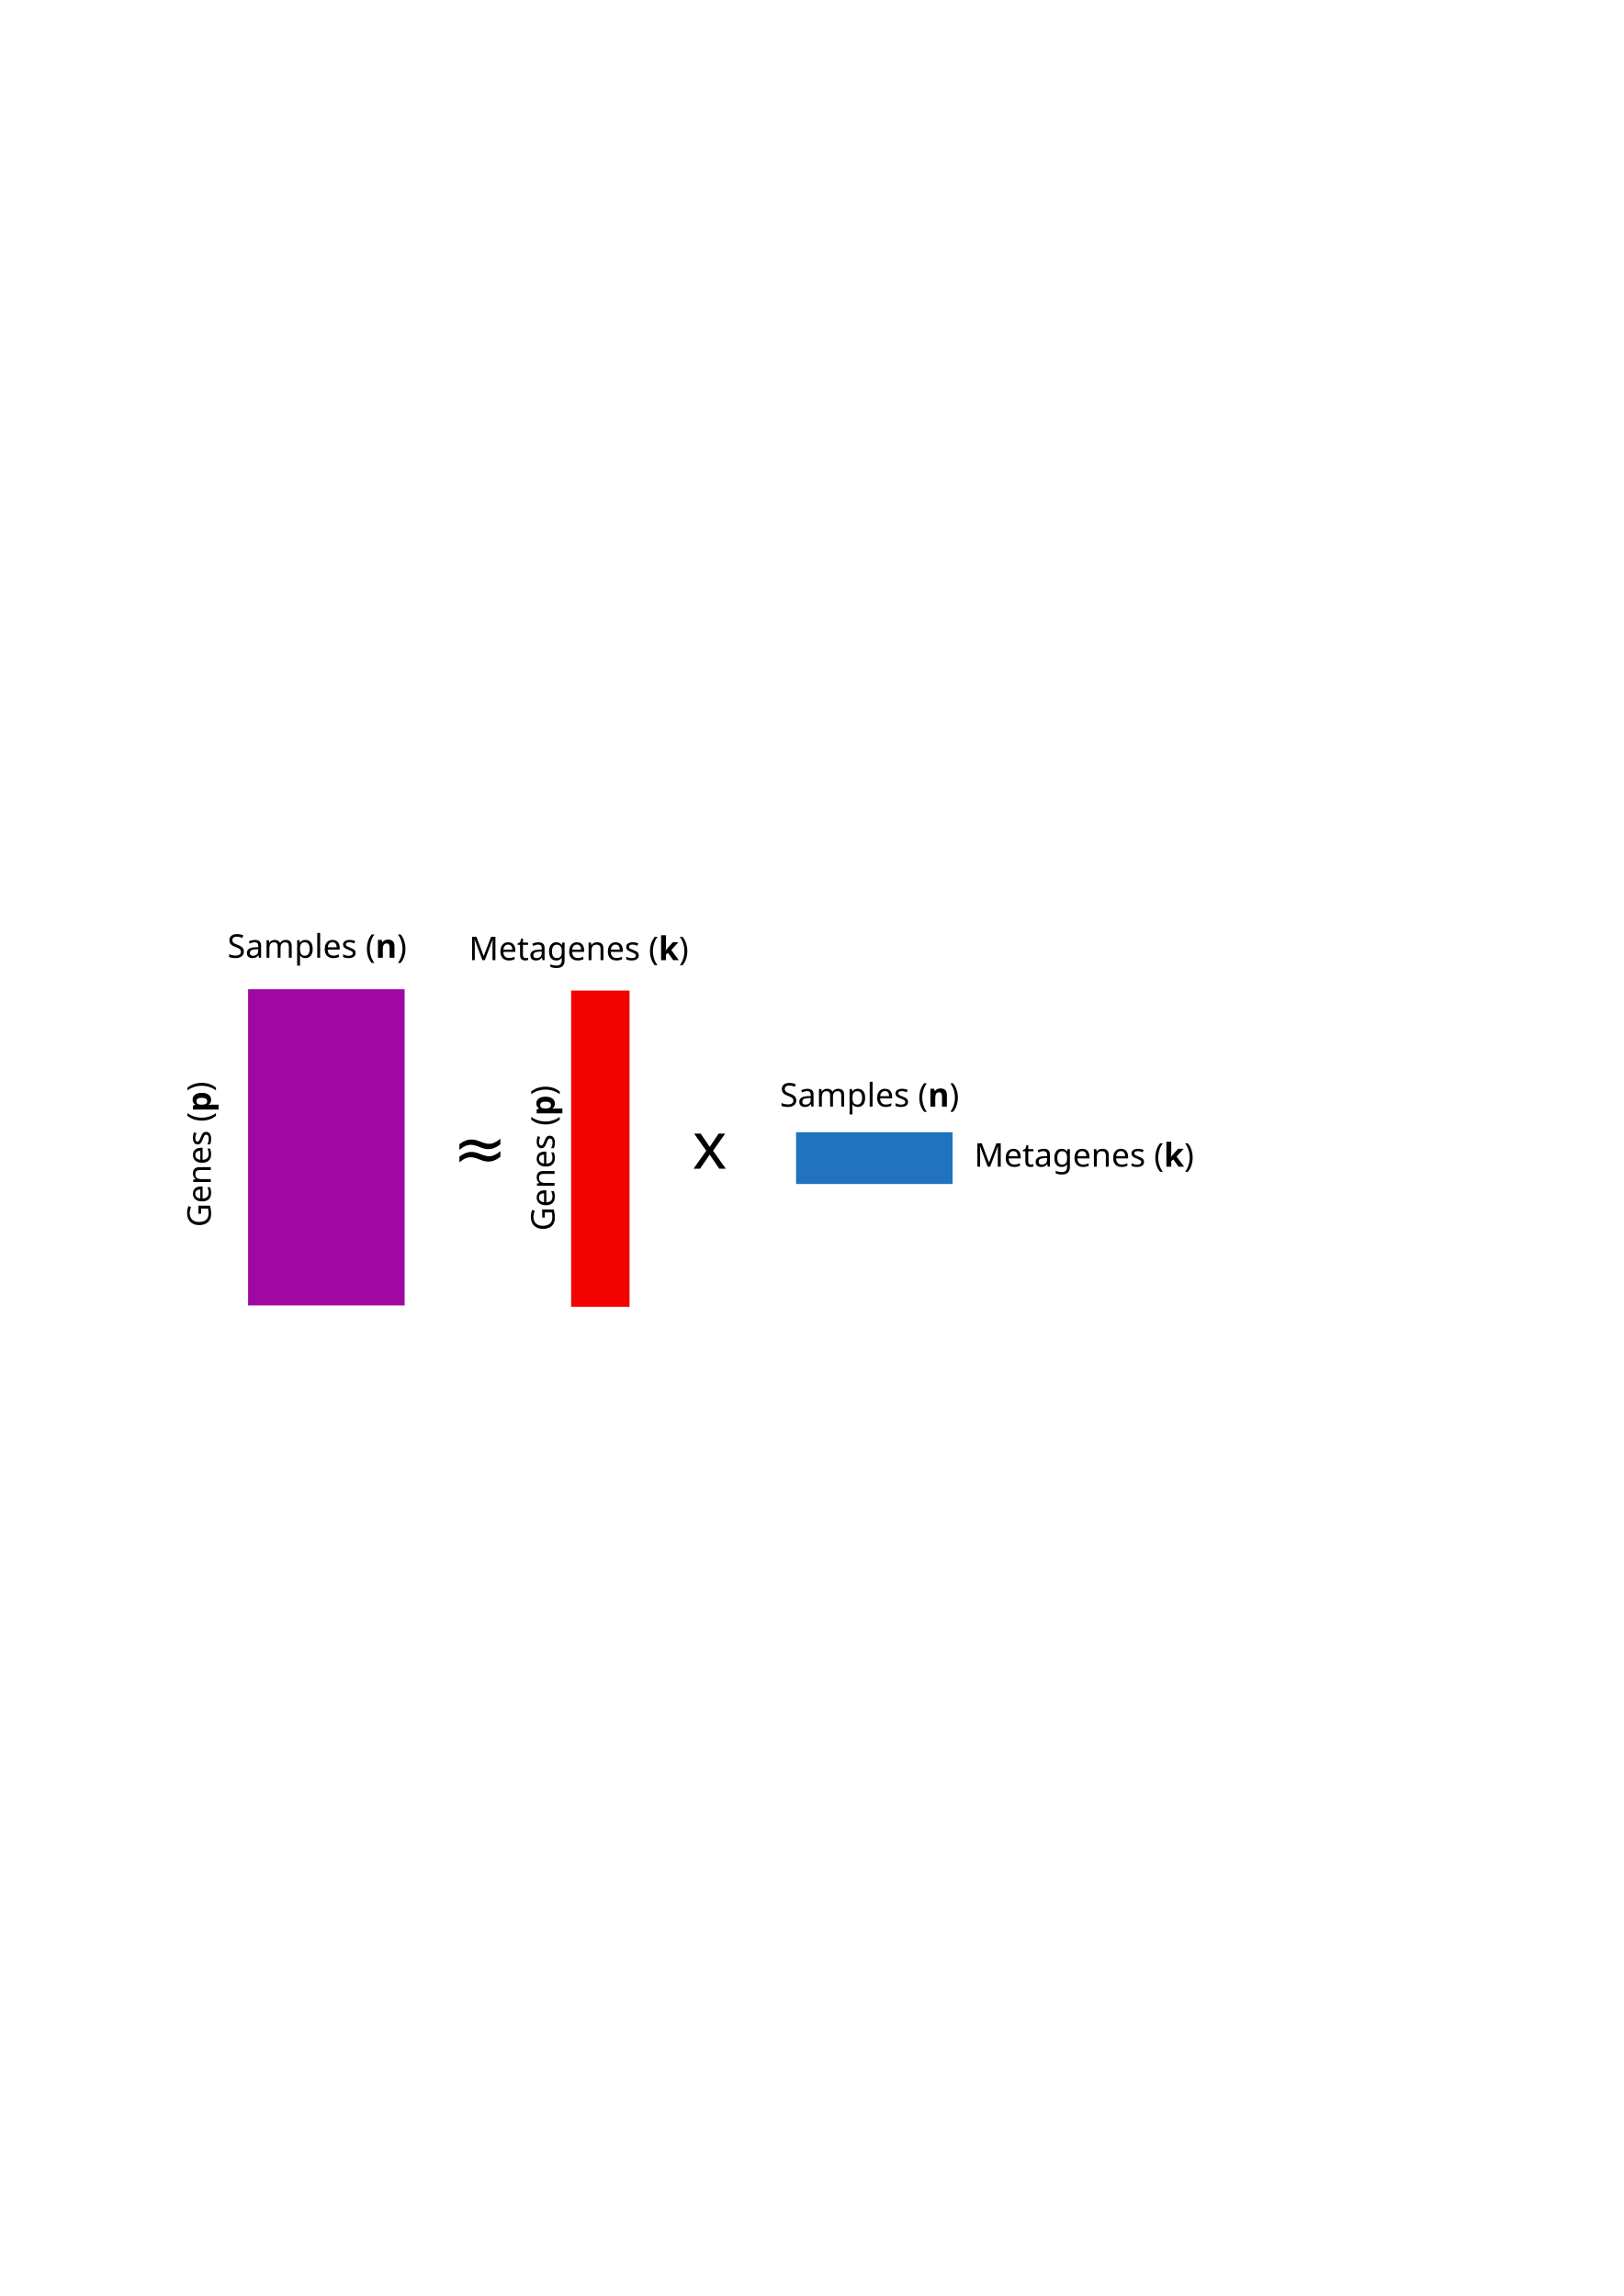
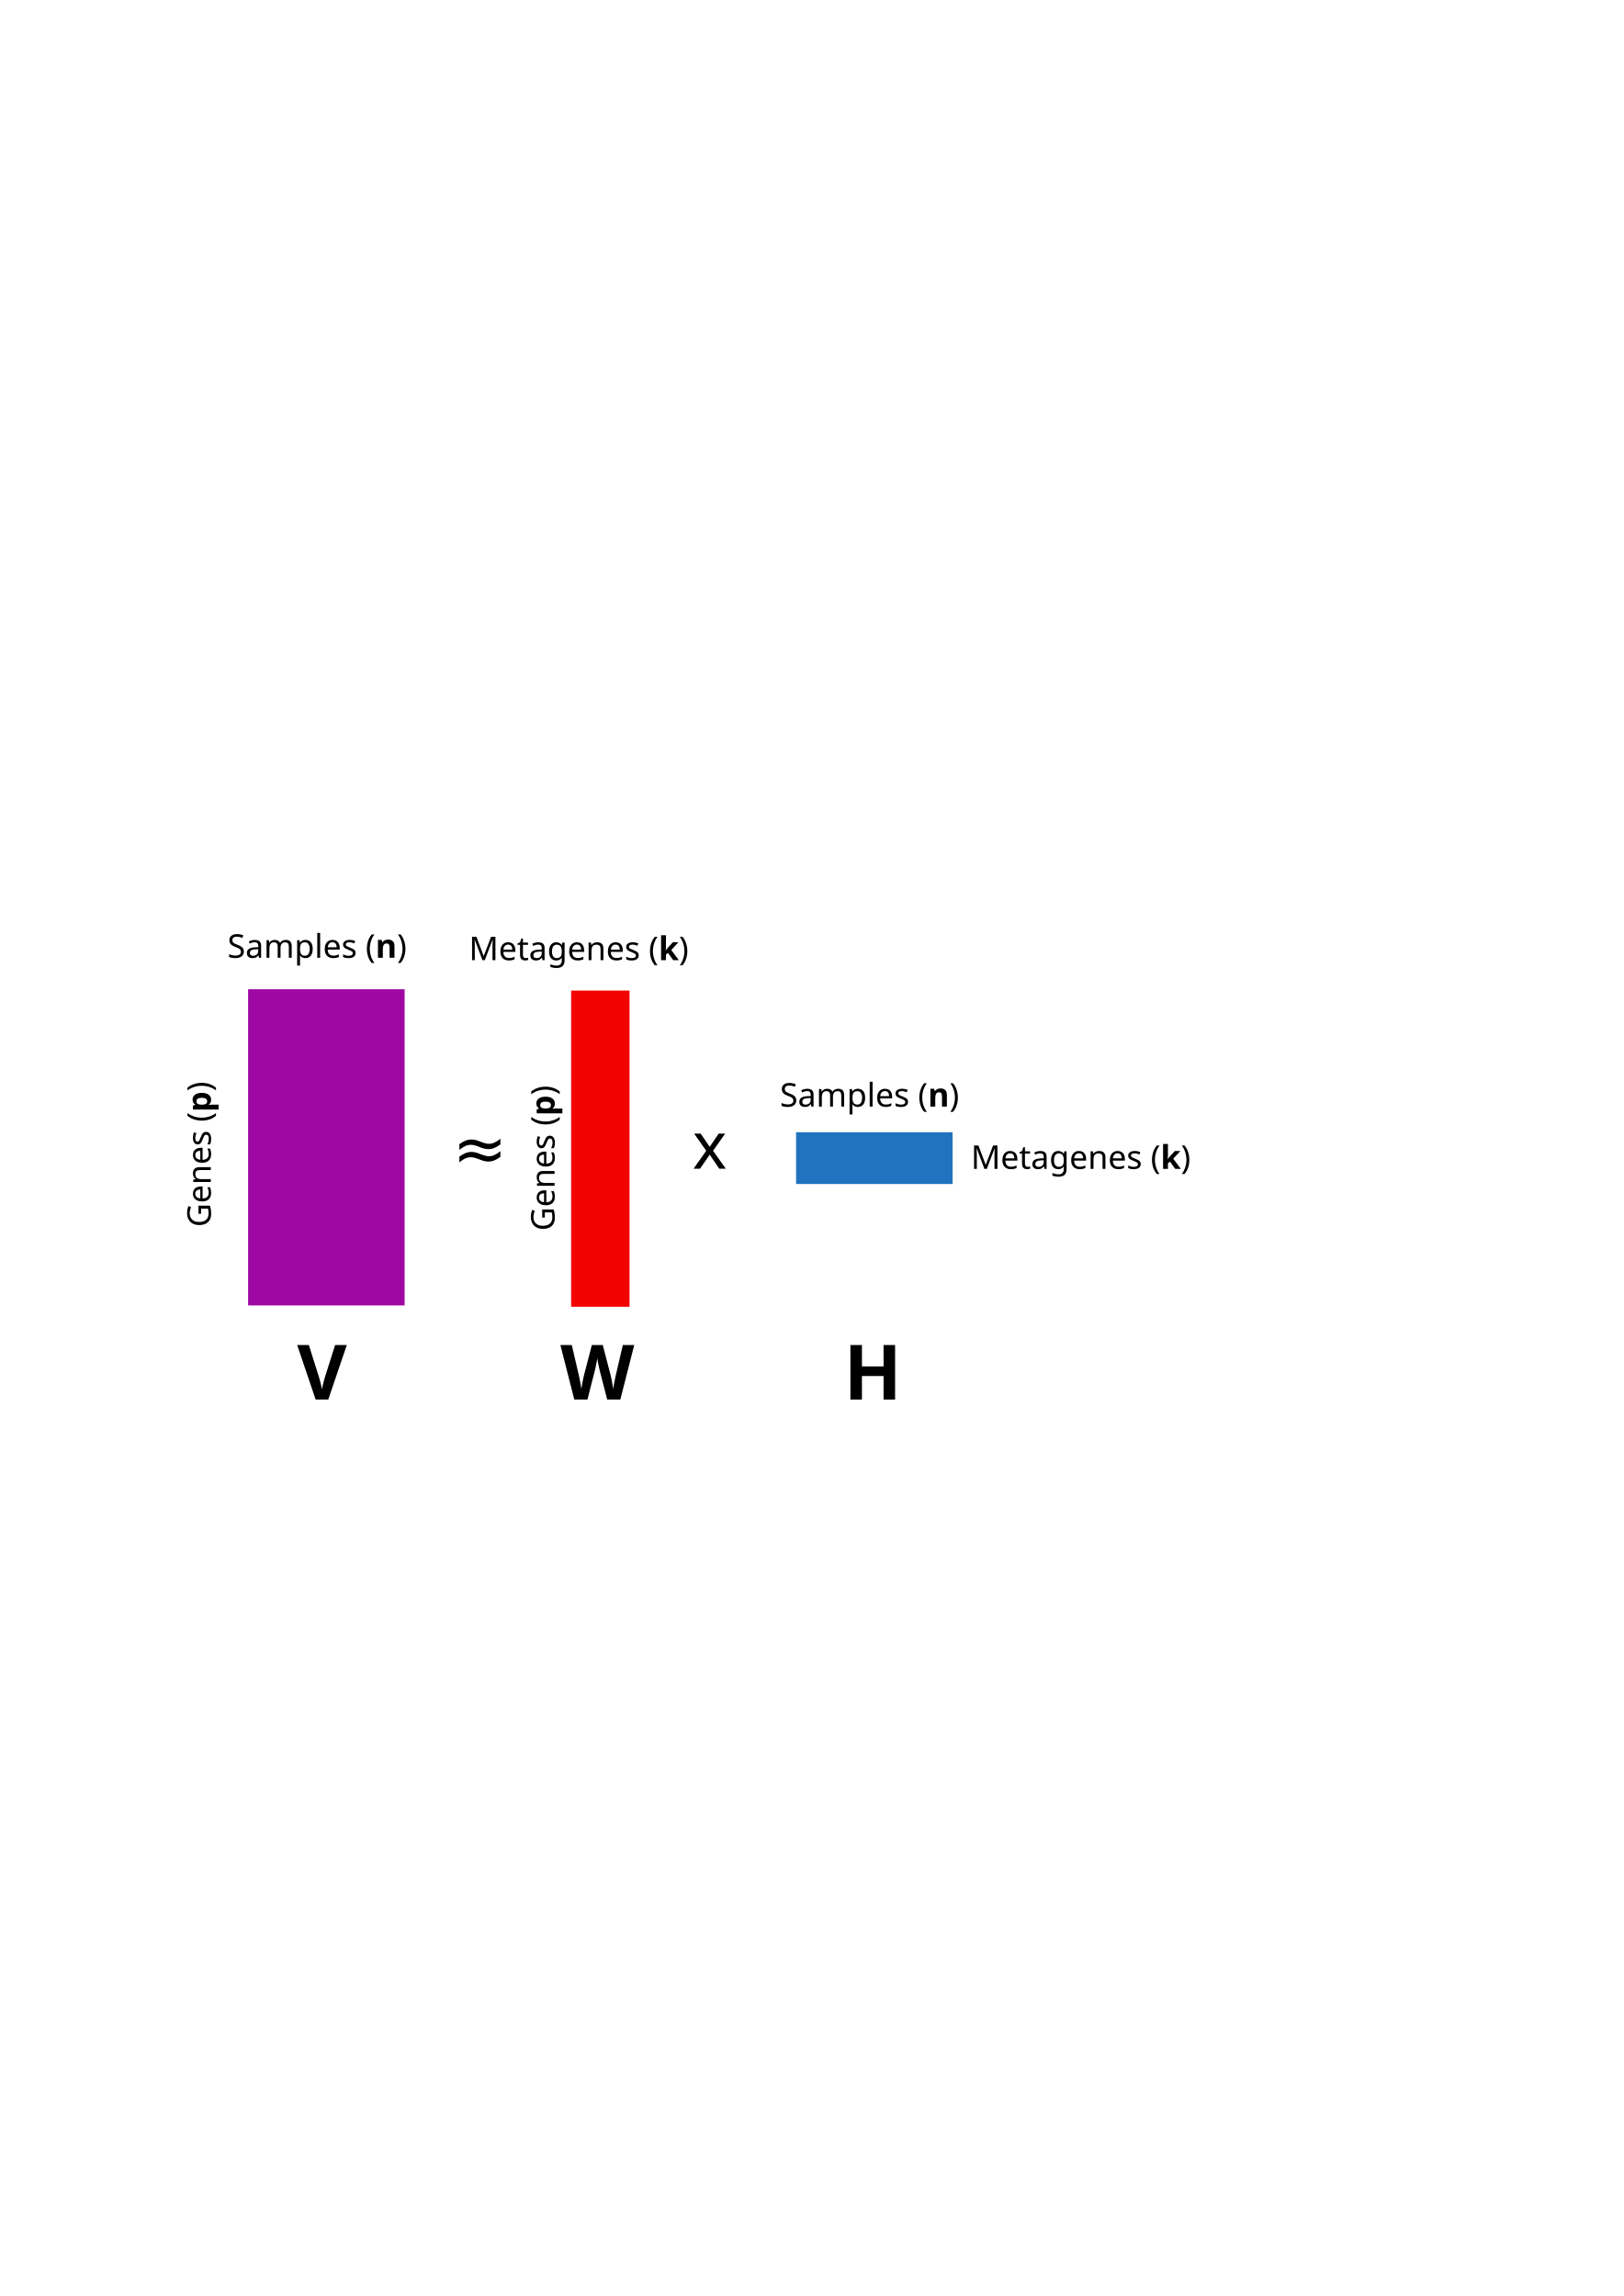
<svg xmlns="http://www.w3.org/2000/svg" width="210mm" height="297mm" viewBox="0 0 744.094 1052.362" id="svg2" version="1.1">
  <defs id="defs4" />
  <g id="layer1">
    <rect style="opacity:1;fill:#9c00a0;fill-opacity:0.965;fill-rule:evenodd;stroke:none;stroke-width:1;stroke-miterlimit:4;stroke-dasharray:none;stroke-opacity:1" id="rect4138" width="71.728" height="144.937" x="113.694" y="453.407" />
    <rect style="opacity:1;fill:#f20000;fill-opacity:0.992;fill-rule:evenodd;stroke:none;stroke-width:1;stroke-miterlimit:4;stroke-dasharray:none;stroke-opacity:1" id="rect4138-6" width="26.776" height="144.937" x="261.73" y="454.018" />
    <rect style="opacity:1;fill:#2172bf;fill-opacity:1;fill-rule:evenodd;stroke:none;stroke-width:1;stroke-miterlimit:4;stroke-dasharray:none;stroke-opacity:1" id="rect4138-7" width="71.728" height="23.719" x="364.814" y="518.962" />
    <text xml:space="preserve" style="font-style:normal;font-weight:normal;font-size:40px;line-height:125%;font-family:Sans;letter-spacing:0px;word-spacing:0px;fill:#000000;fill-opacity:1;stroke:none;stroke-width:1px;stroke-linecap:butt;stroke-linejoin:miter;stroke-opacity:1" x="-562.417" y="96.6" id="text4187" transform="matrix(0,-1,1,0,0,0)">
      <tspan id="tspan4189" x="-562.417" y="96.6" style="font-style:normal;font-variant:normal;font-weight:normal;font-stretch:normal;font-size:15px;font-family:sans-serif;-inkscape-font-specification:sans-serif">Genes (<tspan style="font-weight:bold" id="tspan4211">p</tspan>)</tspan>
    </text>
    <text xml:space="preserve" style="font-style:normal;font-weight:normal;font-size:40px;line-height:125%;font-family:Sans;letter-spacing:0px;word-spacing:0px;fill:#000000;fill-opacity:1;stroke:none;stroke-width:1px;stroke-linecap:butt;stroke-linejoin:miter;stroke-opacity:1" x="104.218" y="438.993" id="text4187-5">
      <tspan id="tspan4189-8" x="104.218" y="438.993" style="font-style:normal;font-variant:normal;font-weight:normal;font-stretch:normal;font-size:15px;font-family:sans-serif;-inkscape-font-specification:sans-serif">Samples (<tspan style="font-weight:bold" id="tspan4209">n</tspan>)</tspan>
    </text>
    <text xml:space="preserve" style="font-style:normal;font-weight:normal;font-size:40px;line-height:125%;font-family:Sans;letter-spacing:0px;word-spacing:0px;fill:#000000;fill-opacity:1;stroke:none;stroke-width:1px;stroke-linecap:butt;stroke-linejoin:miter;stroke-opacity:1" x="207.357" y="536.74" id="text4232">
      <tspan id="tspan4234" x="207.357" y="536.74" style="font-style:normal;font-variant:normal;font-weight:normal;font-stretch:normal;font-size:30px;font-family:sans-serif;-inkscape-font-specification:sans-serif">≈</tspan>
    </text>
    <text xml:space="preserve" style="font-style:normal;font-weight:normal;font-size:40px;line-height:125%;font-family:Sans;letter-spacing:0px;word-spacing:0px;fill:#000000;fill-opacity:1;stroke:none;stroke-width:1px;stroke-linecap:butt;stroke-linejoin:miter;stroke-opacity:1" x="317.286" y="535.669" id="text4236">
      <tspan id="tspan4238" x="317.286" y="535.669" style="font-style:normal;font-variant:normal;font-weight:normal;font-stretch:normal;font-size:30px;font-family:sans-serif;-inkscape-font-specification:sans-serif">x</tspan>
    </text>
    <text xml:space="preserve" style="font-style:normal;font-weight:normal;font-size:40px;line-height:125%;font-family:Sans;letter-spacing:0px;word-spacing:0px;fill:#000000;fill-opacity:1;stroke:none;stroke-width:1px;stroke-linecap:butt;stroke-linejoin:miter;stroke-opacity:1" x="357.381" y="507.215" id="text4187-5-8">
      <tspan id="tspan4189-8-9" x="357.381" y="507.215" style="font-style:normal;font-variant:normal;font-weight:normal;font-stretch:normal;font-size:15px;font-family:sans-serif;-inkscape-font-specification:sans-serif">Samples (<tspan style="font-weight:bold" id="tspan4209-0">n</tspan>)</tspan>
    </text>
    <text xml:space="preserve" style="font-style:normal;font-weight:normal;font-size:40px;line-height:125%;font-family:Sans;letter-spacing:0px;word-spacing:0px;fill:#000000;fill-opacity:1;stroke:none;stroke-width:1px;stroke-linecap:butt;stroke-linejoin:miter;stroke-opacity:1" x="214.881" y="440.072" id="text4187-5-8-6">
      <tspan id="tspan4189-8-9-8" x="214.881" y="440.072" style="font-style:normal;font-variant:normal;font-weight:normal;font-stretch:normal;font-size:15px;font-family:sans-serif;-inkscape-font-specification:sans-serif">Metagenes (<tspan style="font-weight:bold" id="tspan4282">k</tspan>)</tspan>
    </text>
    <text xml:space="preserve" style="font-style:normal;font-weight:normal;font-size:40px;line-height:125%;font-family:Sans;letter-spacing:0px;word-spacing:0px;fill:#000000;fill-opacity:1;stroke:none;stroke-width:1px;stroke-linecap:butt;stroke-linejoin:miter;stroke-opacity:1" x="-564.169" y="254.131" id="text4187-9" transform="matrix(0,-1,1,0,0,0)">
      <tspan id="tspan4189-0" x="-564.169" y="254.131" style="font-style:normal;font-variant:normal;font-weight:normal;font-stretch:normal;font-size:15px;font-family:sans-serif;-inkscape-font-specification:sans-serif">Genes (<tspan style="font-weight:bold" id="tspan4211-3">p</tspan>)</tspan>
    </text>
-     <text xml:space="preserve" style="font-style:normal;font-weight:normal;font-size:40px;line-height:125%;font-family:Sans;letter-spacing:0px;word-spacing:0px;fill:#000000;fill-opacity:1;stroke:none;stroke-width:1px;stroke-linecap:butt;stroke-linejoin:miter;stroke-opacity:1" x="446.455" y="534.727" id="text4187-3">
-       <tspan id="tspan4189-3" x="446.455" y="534.727" style="font-style:normal;font-variant:normal;font-weight:normal;font-stretch:normal;font-size:15px;font-family:sans-serif;-inkscape-font-specification:sans-serif">Metagenes (<tspan style="font-weight:bold" id="tspan4326">k</tspan>)</tspan>
+     <text xml:space="preserve" style="font-style:normal;font-weight:normal;font-size:40px;line-height:125%;font-family:Sans;letter-spacing:0px;word-spacing:0px;fill:#000000;fill-opacity:1;stroke:none;stroke-width:1px;stroke-linecap:butt;stroke-linejoin:miter;stroke-opacity:1" x="444.939" y="535.737" id="text4187-3">
+       <tspan id="tspan4189-3" x="444.939" y="535.737" style="font-style:normal;font-variant:normal;font-weight:normal;font-stretch:normal;font-size:15px;font-family:sans-serif;-inkscape-font-specification:sans-serif">Metagenes (<tspan style="font-weight:bold" id="tspan4326">k</tspan>)</tspan>
+     </text>
+     <text xml:space="preserve" style="font-style:normal;font-weight:normal;font-size:40px;line-height:125%;font-family:Sans;letter-spacing:0px;word-spacing:0px;fill:#000000;fill-opacity:1;stroke:none;stroke-width:1px;stroke-linecap:butt;stroke-linejoin:miter;stroke-opacity:1" x="136.182" y="641.474" id="text4328">
+       <tspan id="tspan4330" x="136.182" y="641.474" style="font-style:normal;font-variant:normal;font-weight:bold;font-stretch:normal;font-size:35px;font-family:sans-serif;-inkscape-font-specification:sans-serif">V</tspan>
+     </text>
+     <text xml:space="preserve" style="font-style:normal;font-weight:normal;font-size:40px;line-height:125%;font-family:Sans;letter-spacing:0px;word-spacing:0px;fill:#000000;fill-opacity:1;stroke:none;stroke-width:1px;stroke-linecap:butt;stroke-linejoin:miter;stroke-opacity:1" x="256.81" y="641.474" id="text4328-4">
+       <tspan id="tspan4330-9" x="256.81" y="641.474" style="font-style:normal;font-variant:normal;font-weight:bold;font-stretch:normal;font-size:35px;font-family:sans-serif;-inkscape-font-specification:sans-serif">W</tspan>
+     </text>
+     <text xml:space="preserve" style="font-style:normal;font-weight:normal;font-size:40px;line-height:125%;font-family:Sans;letter-spacing:0px;word-spacing:0px;fill:#000000;fill-opacity:1;stroke:none;stroke-width:1px;stroke-linecap:butt;stroke-linejoin:miter;stroke-opacity:1" x="386.567" y="641.474" id="text4328-4-2">
+       <tspan id="tspan4330-9-5" x="386.567" y="641.474" style="font-style:normal;font-variant:normal;font-weight:bold;font-stretch:normal;font-size:35px;font-family:sans-serif;-inkscape-font-specification:sans-serif">H</tspan>
    </text>
  </g>
</svg>
